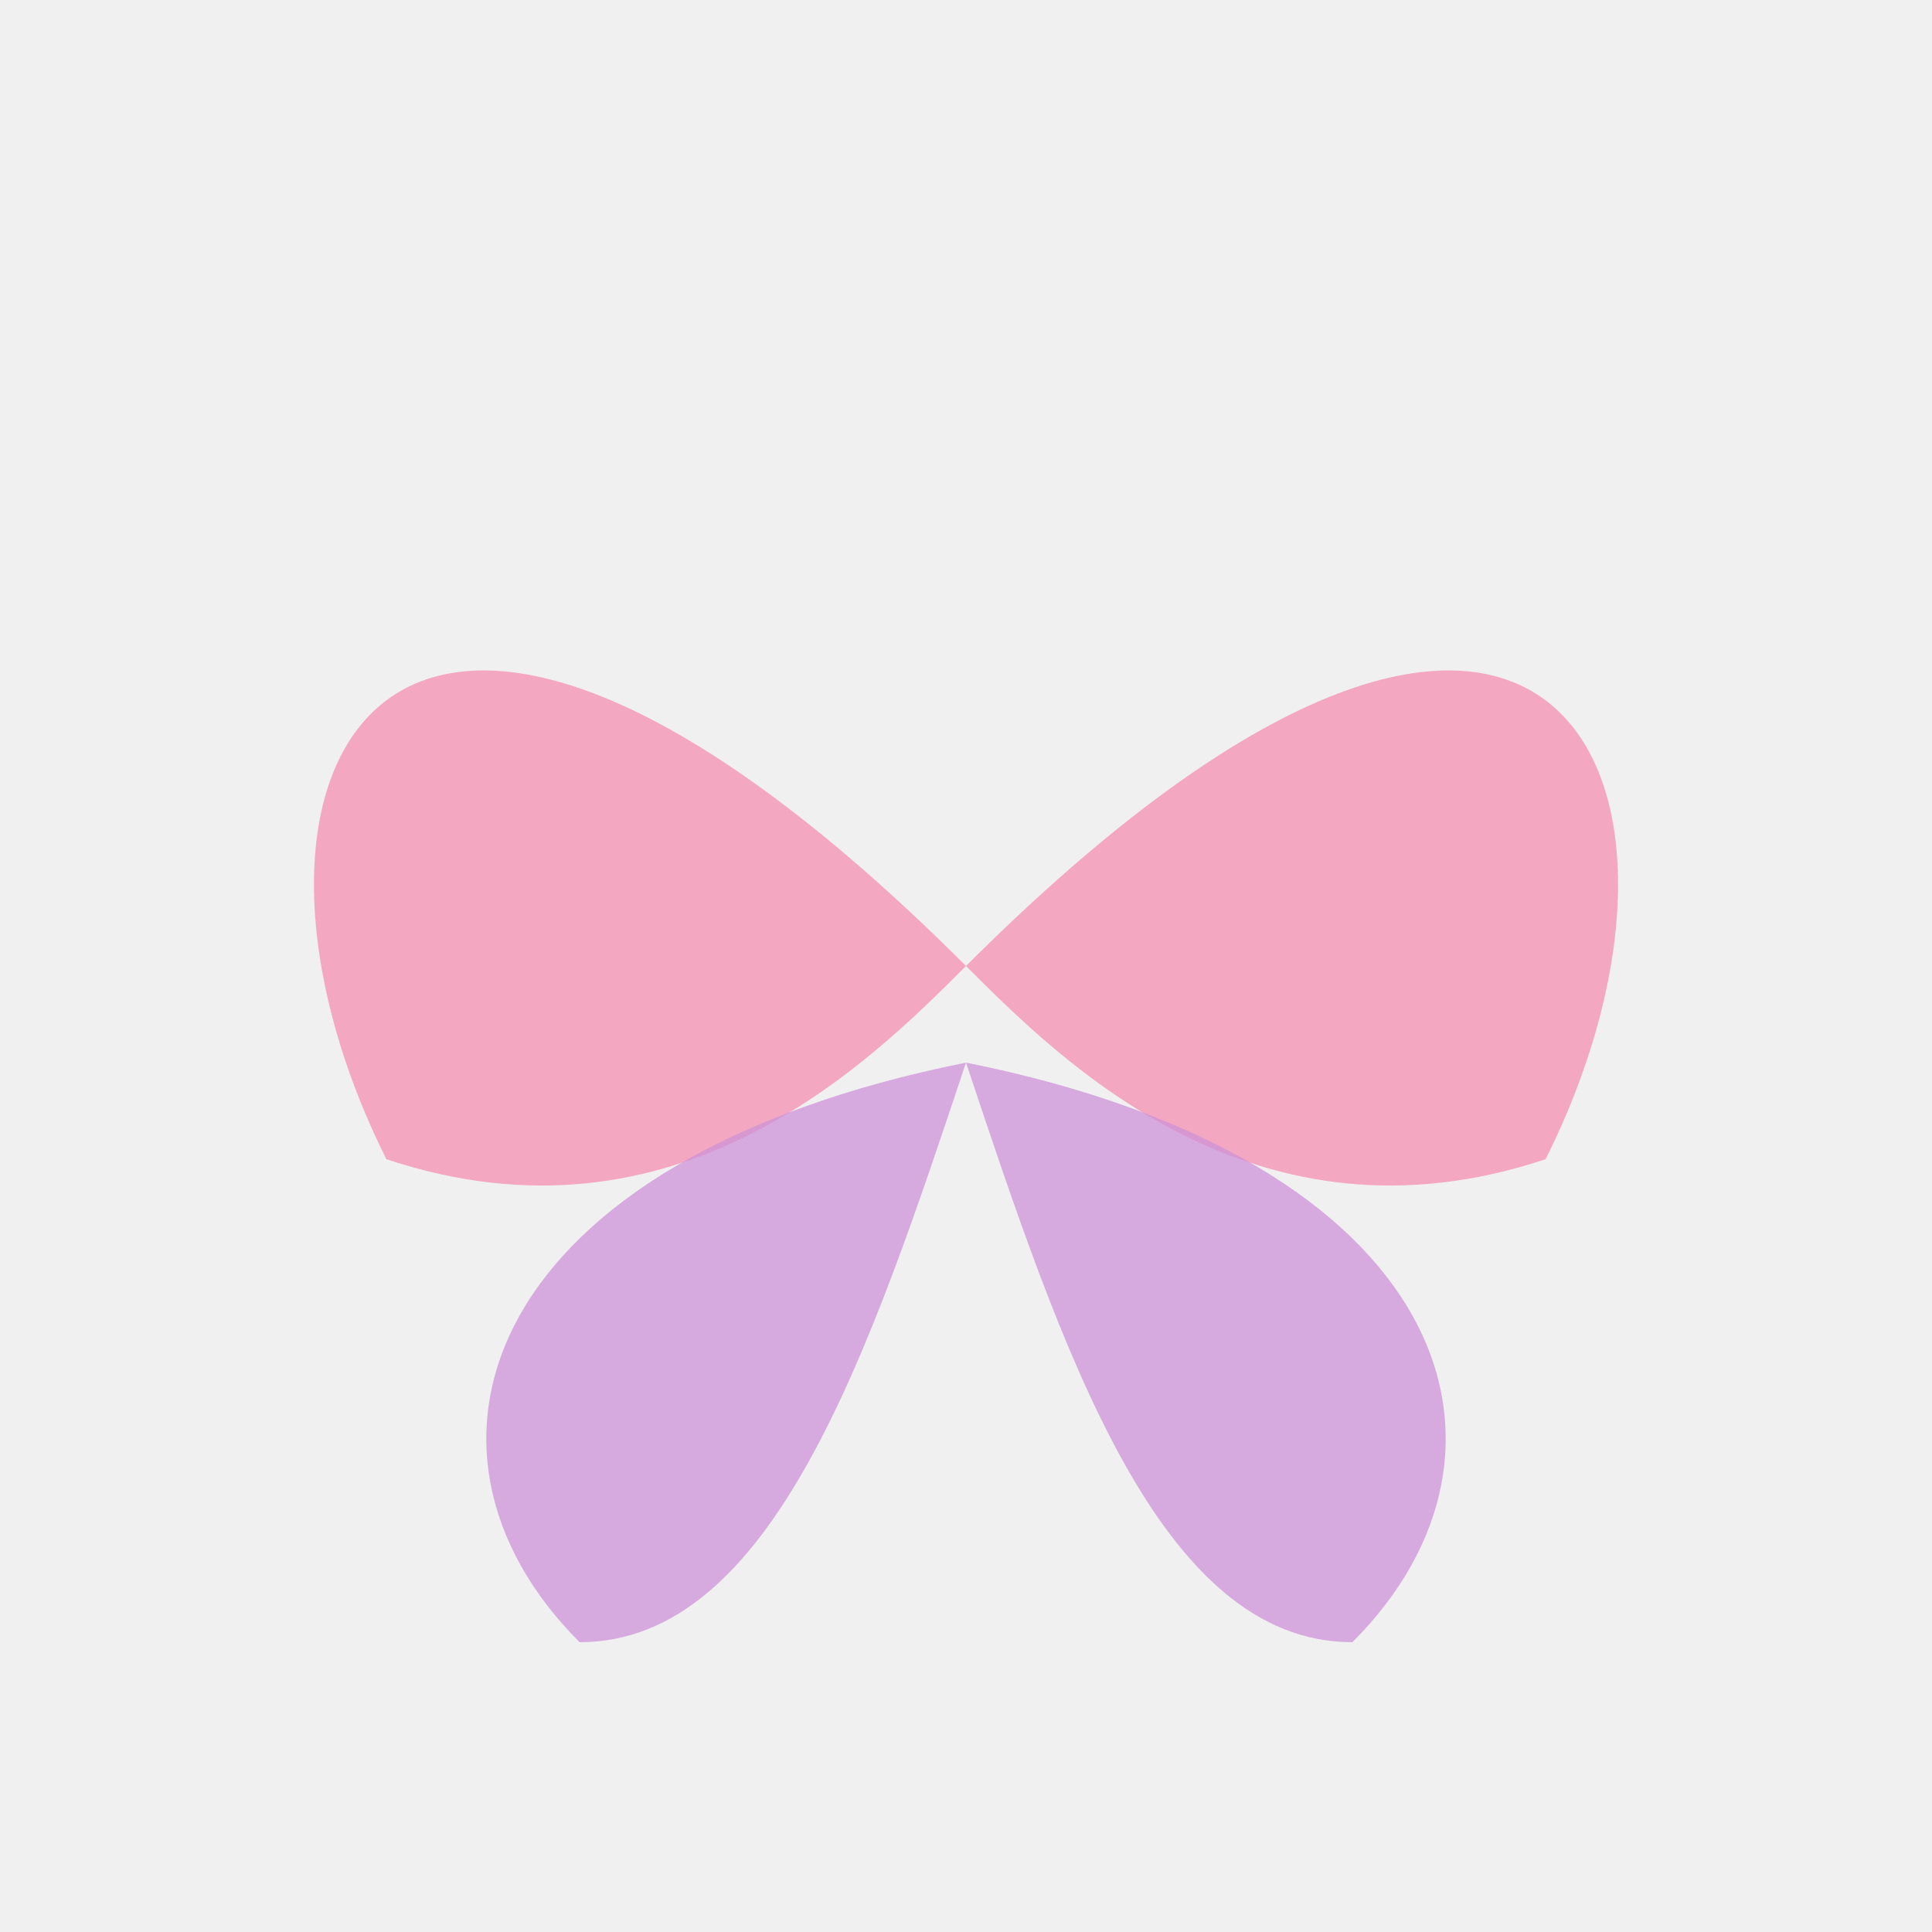
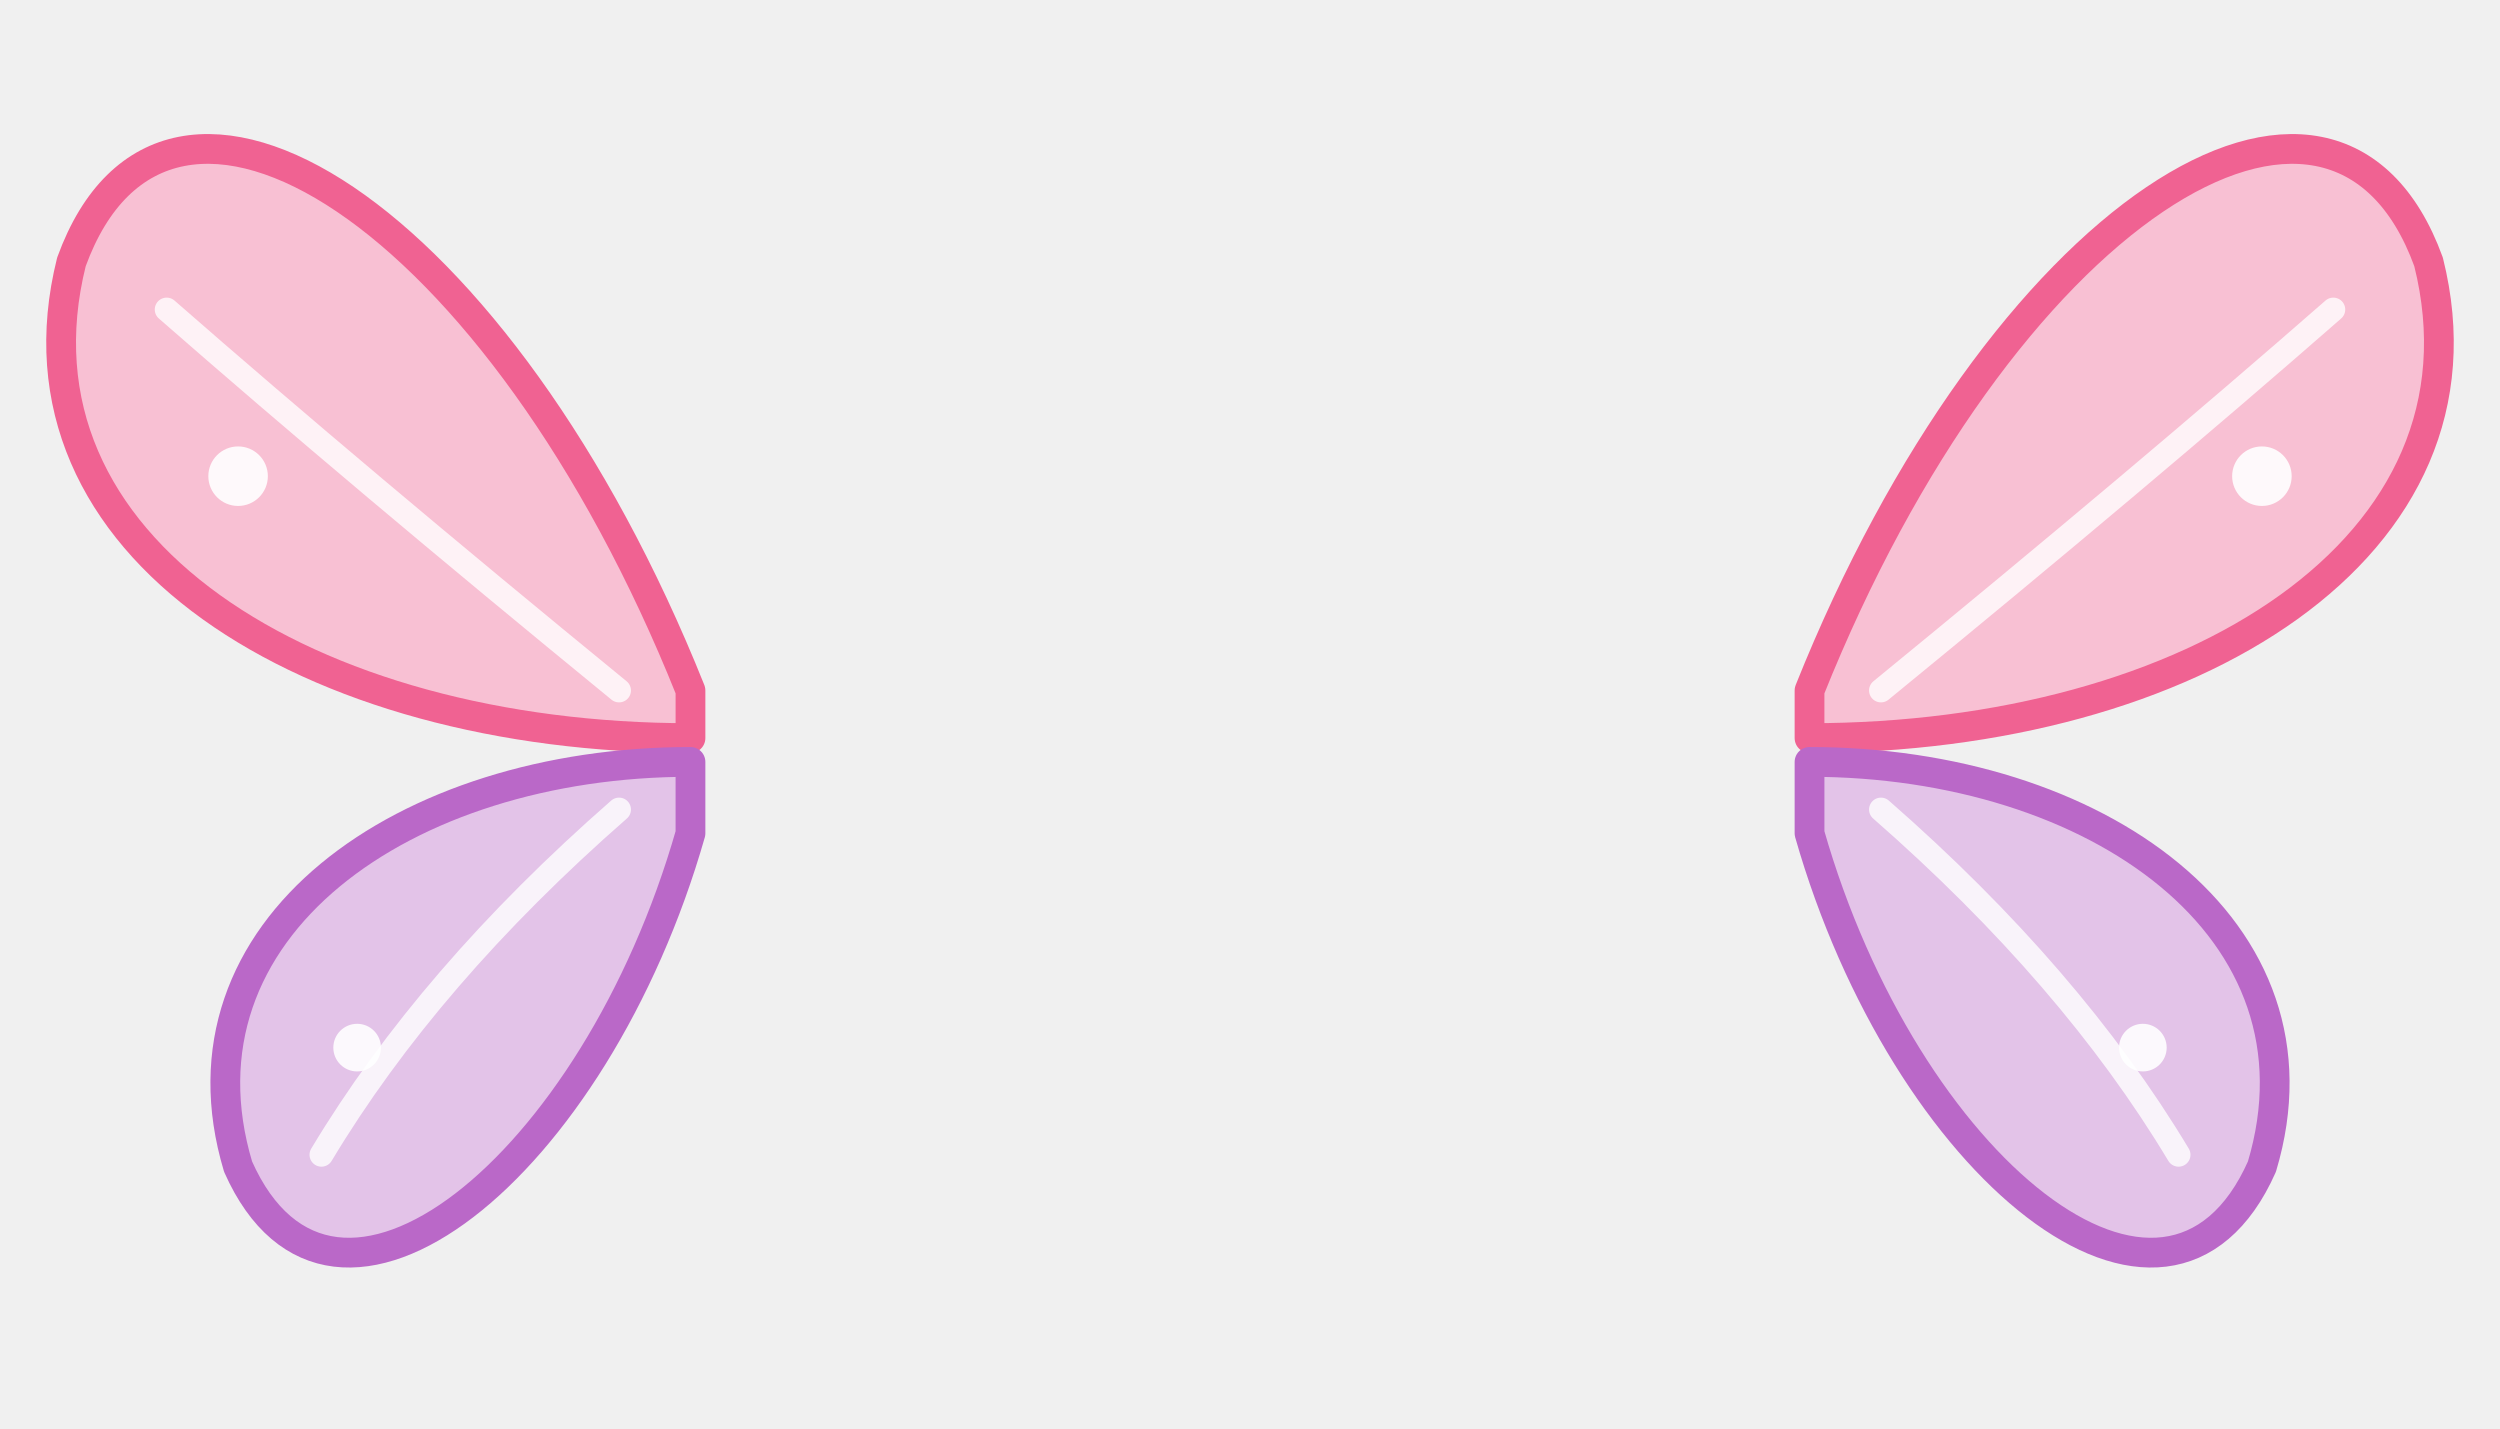
- <svg xmlns="http://www.w3.org/2000/svg" viewBox="0 0 100 100" width="100" height="100">
-   <path d="M 50 50 C 20 20 10 40 20 60 C 35 65 45 55 50 50 Z" fill="#f48fb1" opacity="0.75" />
-   <path d="M 50 50 C 80 20 90 40 80 60 C 65 65 55 55 50 50 Z" fill="#f48fb1" opacity="0.75" />
-   <path d="M 50 55 C 25 60 20 75 30 85 C 40 85 45 70 50 55 Z" fill="#ce93d8" opacity="0.75" />
-   <path d="M 50 55 C 75 60 80 75 70 85 C 60 85 55 70 50 55 Z" fill="#ce93d8" opacity="0.75" />
+ <svg xmlns="http://www.w3.org/2000/svg" viewBox="0 0 210 120" preserveAspectRatio="none">
+   <g id="ala">
+     <path d="M 58 58 C 42 18 14 0 6 22 C 0 46 26 62 58 62 Z" fill="#f8bbd0" fill-opacity="0.9" stroke="#f06292" stroke-width="2.5" stroke-linejoin="round" />
+     <path d="M 58 64 C 34 64 14 78 20 98 C 28 116 50 98 58 70 Z" fill="#e1bee7" fill-opacity="0.9" stroke="#ba68c8" stroke-width="2.5" stroke-linejoin="round" />
+     <path d="M 52 58 Q 30 40 14 26 M 52 68 Q 36 82 27 97" fill="none" stroke="#ffffff" stroke-width="2" stroke-linecap="round" opacity="0.8" />
+     <circle cx="20" cy="40" r="2.5" fill="#ffffff" opacity="0.9" />
+     <circle cx="30" cy="88" r="2" fill="#ffffff" opacity="0.9" />
+   </g>
+   <use href="#ala" transform="translate(210 0) scale(-1 1)" />
</svg>
